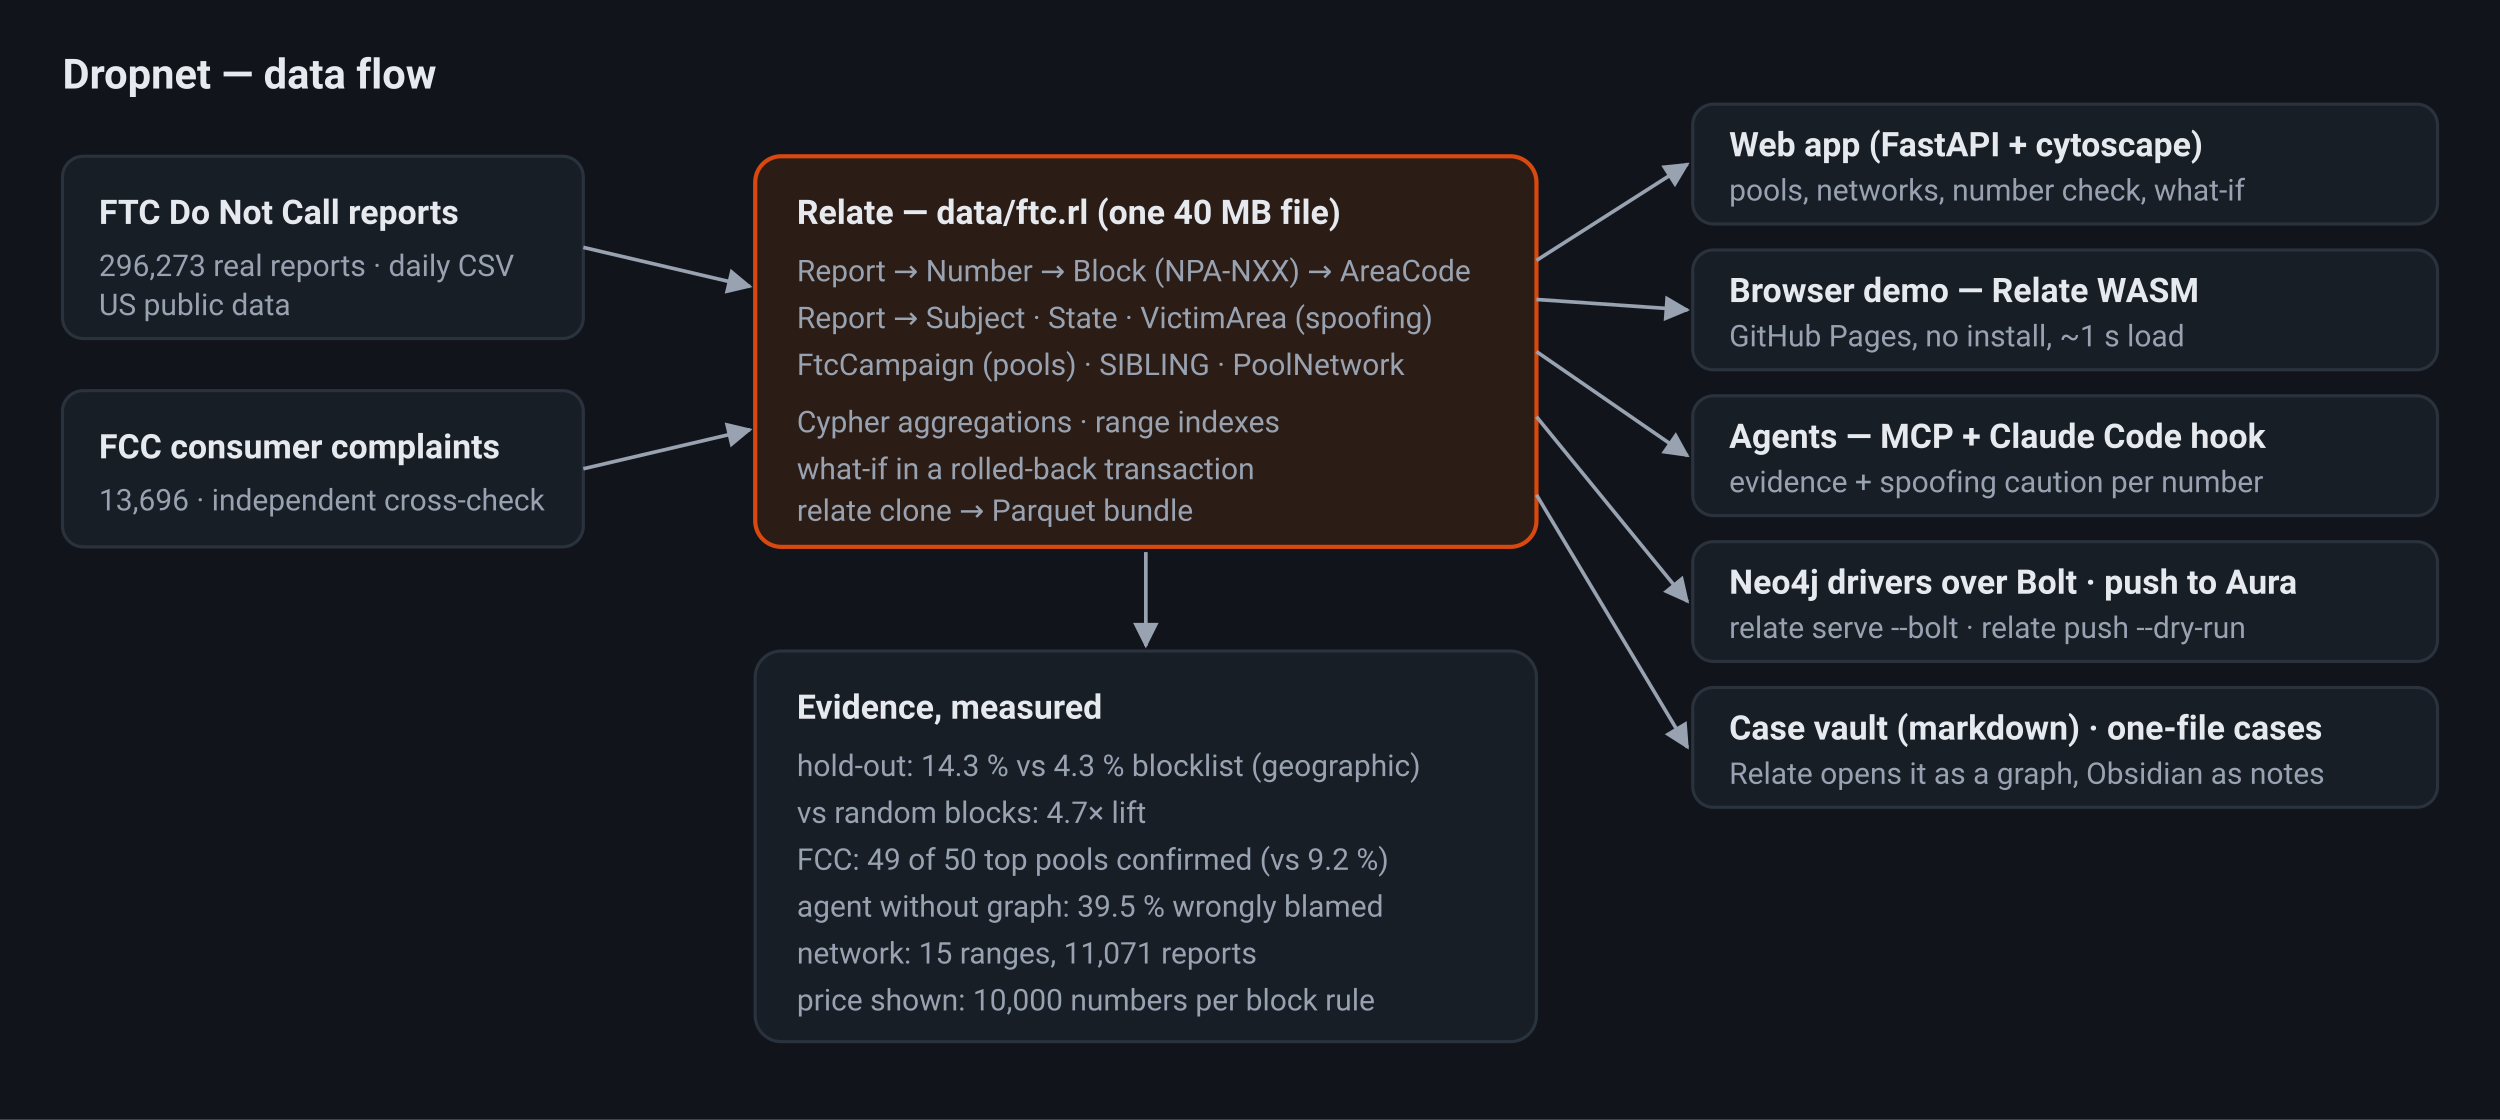
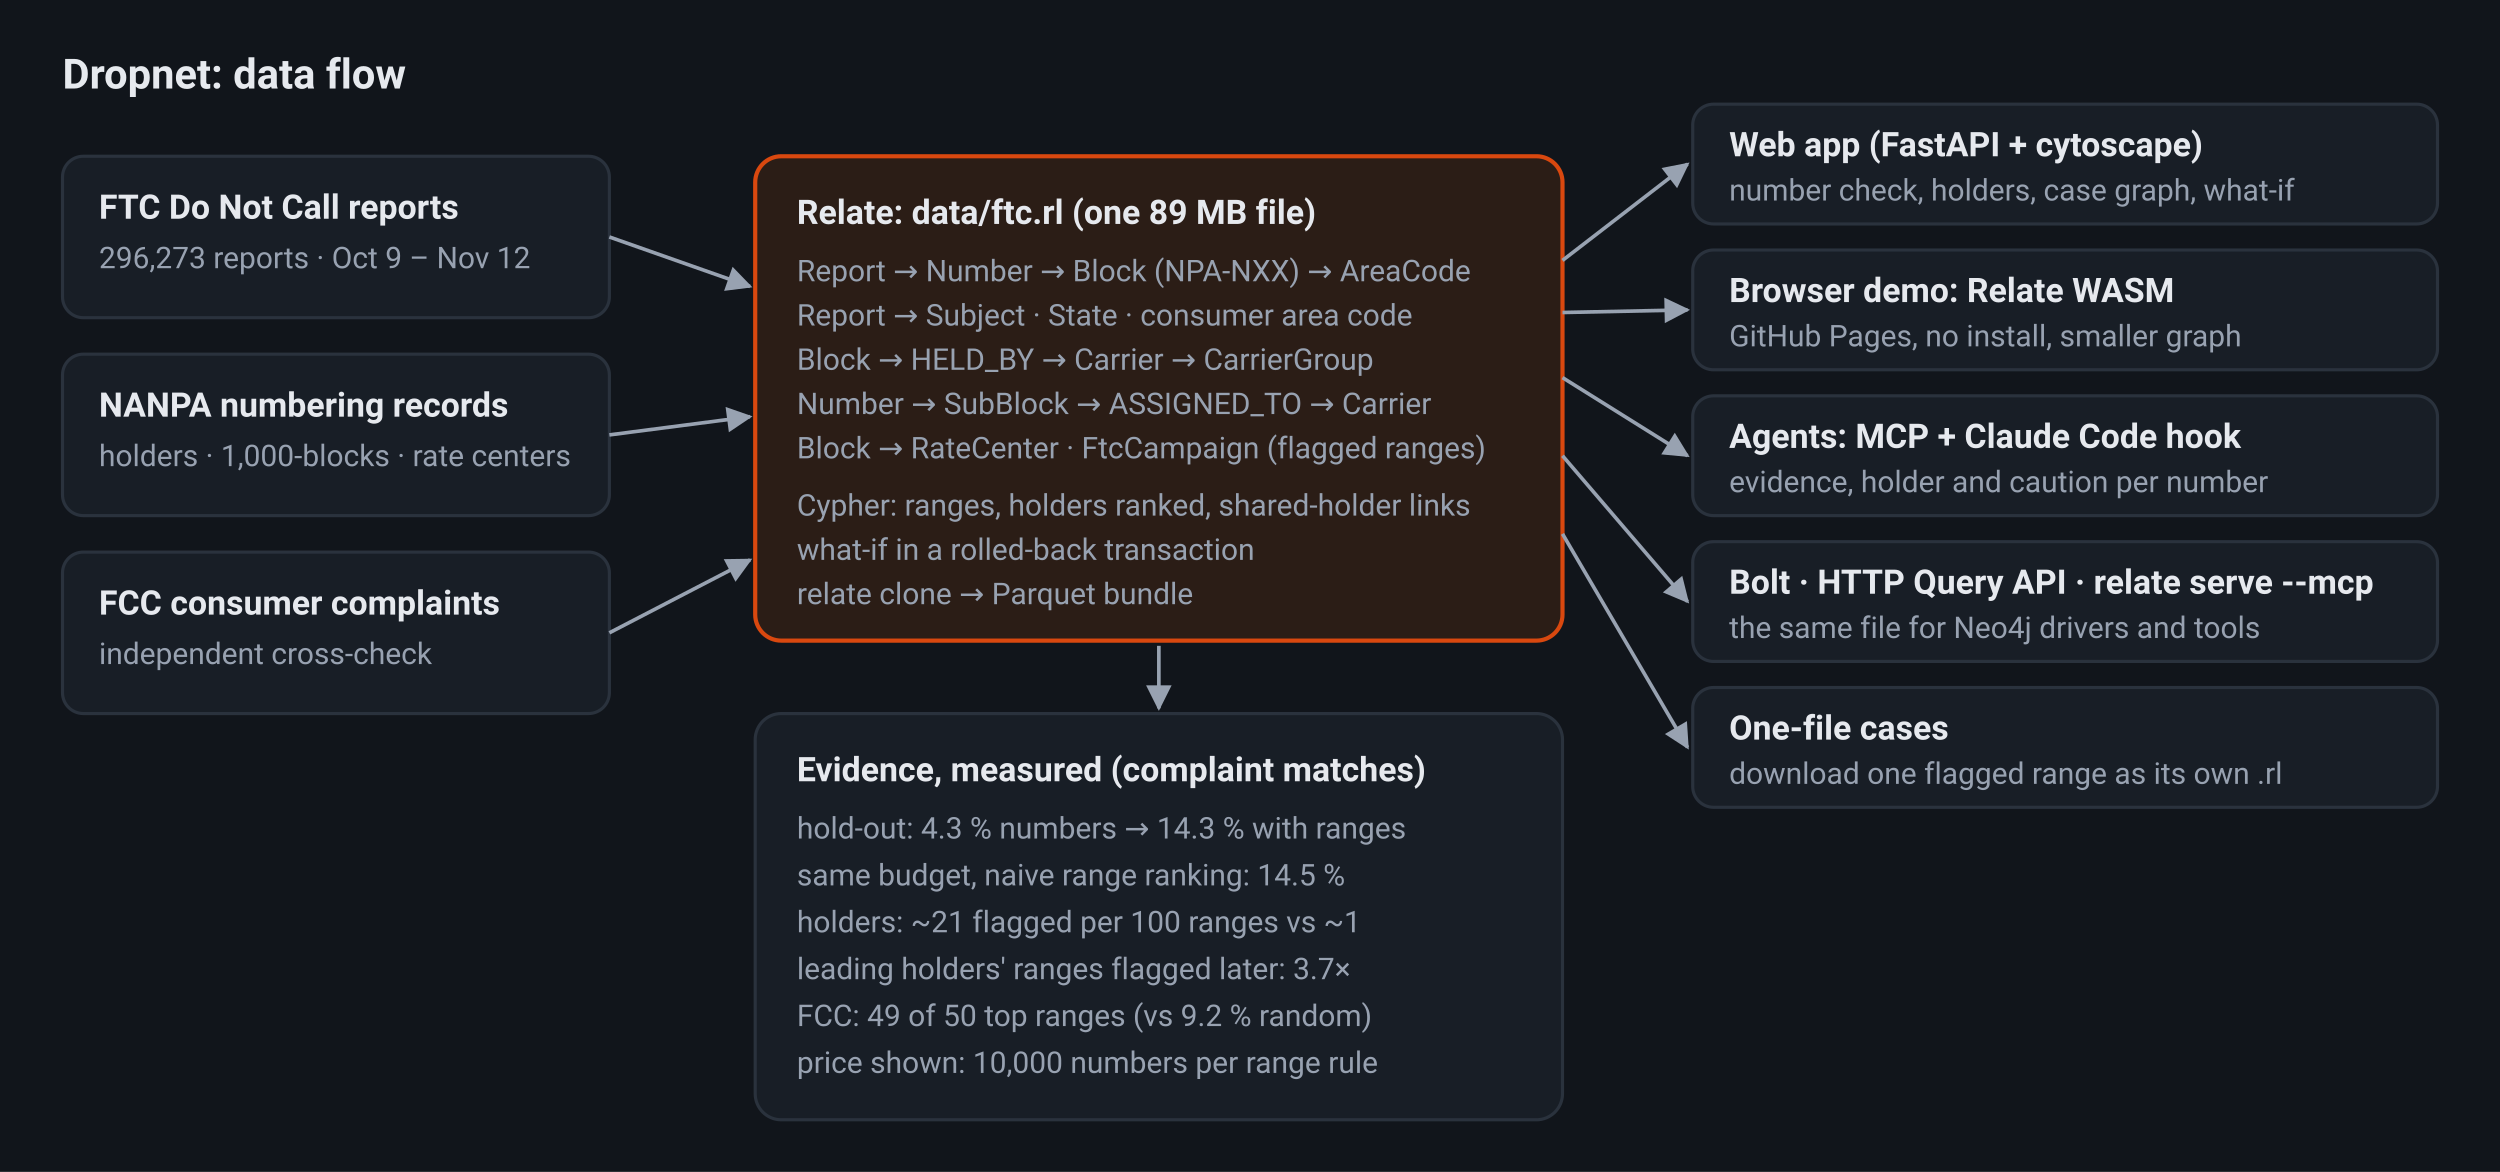
- <svg xmlns="http://www.w3.org/2000/svg" viewBox="0 0 960 430" font-family="Segoe UI, Roboto, sans-serif" font-size="13">
-   <rect width="960" height="430" fill="#11151b" />
+ <svg xmlns="http://www.w3.org/2000/svg" viewBox="0 0 960 450" font-family="Segoe UI, Roboto, sans-serif" font-size="13">
+   <rect width="960" height="450" fill="#11151b" />
  <style>
    .box{fill:#181e26;stroke:#2a323d;stroke-width:1.2}
    .hi{fill:#2b1d16;stroke:#d9480f;stroke-width:1.6}
    .t{fill:#e6e9ee;font-weight:600}
    .s{fill:#98a2b1;font-size:11.5px}
    .a{stroke:#98a2b1;stroke-width:1.4;fill:none;marker-end:url(#m)}
  </style>
  <defs>
    <marker id="m" viewBox="0 0 10 10" refX="9" refY="5" markerWidth="7" markerHeight="7" orient="auto">
      <path d="M0,0 L10,5 L0,10 z" fill="#98a2b1" />
    </marker>
  </defs>
-   <text x="24" y="34" class="t" font-size="16">Dropnet — data flow</text>
-   <rect class="box" x="24" y="60" width="200" height="70" rx="8" />
-   <text x="38" y="86" class="t">FTC Do Not Call reports</text>
-   <text x="38" y="106" class="s">296,273 real reports · daily CSV</text>
-   <text x="38" y="121" class="s">US public data</text>
-   <rect class="box" x="24" y="150" width="200" height="60" rx="8" />
-   <text x="38" y="176" class="t">FCC consumer complaints</text>
-   <text x="38" y="196" class="s">13,696 · independent cross-check</text>
-   <rect class="hi" x="290" y="60" width="300" height="150" rx="10" />
-   <text x="306" y="86" class="t">Relate — data/ftc.rl (one 40 MB file)</text>
+   <text x="24" y="34" class="t" font-size="16">Dropnet: data flow</text>
+   <rect class="box" x="24" y="60" width="210" height="62" rx="8" />
+   <text x="38" y="84" class="t">FTC Do Not Call reports</text>
+   <text x="38" y="103" class="s">296,273 reports · Oct 9 – Nov 12</text>
+   <rect class="box" x="24" y="136" width="210" height="62" rx="8" />
+   <text x="38" y="160" class="t">NANPA numbering records</text>
+   <text x="38" y="179" class="s">holders · 1,000-blocks · rate centers</text>
+   <rect class="box" x="24" y="212" width="210" height="62" rx="8" />
+   <text x="38" y="236" class="t">FCC consumer complaints</text>
+   <text x="38" y="255" class="s">independent cross-check</text>
+   <rect class="hi" x="290" y="60" width="310" height="186" rx="10" />
+   <text x="306" y="86" class="t">Relate: data/ftc.rl (one 89 MB file)</text>
  <text x="306" y="108" class="s">Report → Number → Block (NPA-NXX) → AreaCode</text>
-   <text x="306" y="126" class="s">Report → Subject · State · VictimArea (spoofing)</text>
-   <text x="306" y="144" class="s">FtcCampaign (pools) · SIBLING · PoolNetwork</text>
-   <text x="306" y="166" class="s">Cypher aggregations · range indexes</text>
-   <text x="306" y="184" class="s">what-if in a rolled-back transaction</text>
-   <text x="306" y="200" class="s">relate clone → Parquet bundle</text>
-   <line class="a" x1="224" y1="95" x2="288" y2="110" />
-   <line class="a" x1="224" y1="180" x2="288" y2="165" />
+   <text x="306" y="125" class="s">Report → Subject · State · consumer area code</text>
+   <text x="306" y="142" class="s">Block → HELD_BY → Carrier → CarrierGroup</text>
+   <text x="306" y="159" class="s">Number → SubBlock → ASSIGNED_TO → Carrier</text>
+   <text x="306" y="176" class="s">Block → RateCenter · FtcCampaign (flagged ranges)</text>
+   <text x="306" y="198" class="s">Cypher: ranges, holders ranked, shared-holder links</text>
+   <text x="306" y="215" class="s">what-if in a rolled-back transaction</text>
+   <text x="306" y="232" class="s">relate clone → Parquet bundle</text>
+   <line class="a" x1="234" y1="91" x2="288" y2="110" />
+   <line class="a" x1="234" y1="167" x2="288" y2="160" />
+   <line class="a" x1="234" y1="243" x2="288" y2="215" />
  <rect class="box" x="650" y="40" width="286" height="46" rx="8" />
  <text x="664" y="60" class="t">Web app (FastAPI + cytoscape)</text>
-   <text x="664" y="77" class="s">pools, networks, number check, what-if</text>
+   <text x="664" y="77" class="s">number check, holders, case graph, what-if</text>
  <rect class="box" x="650" y="96" width="286" height="46" rx="8" />
-   <text x="664" y="116" class="t">Browser demo — Relate WASM</text>
-   <text x="664" y="133" class="s">GitHub Pages, no install, ~1 s load</text>
+   <text x="664" y="116" class="t">Browser demo: Relate WASM</text>
+   <text x="664" y="133" class="s">GitHub Pages, no install, smaller graph</text>
  <rect class="box" x="650" y="152" width="286" height="46" rx="8" />
-   <text x="664" y="172" class="t">Agents — MCP + Claude Code hook</text>
-   <text x="664" y="189" class="s">evidence + spoofing caution per number</text>
+   <text x="664" y="172" class="t">Agents: MCP + Claude Code hook</text>
+   <text x="664" y="189" class="s">evidence, holder and caution per number</text>
  <rect class="box" x="650" y="208" width="286" height="46" rx="8" />
-   <text x="664" y="228" class="t">Neo4j drivers over Bolt · push to Aura</text>
-   <text x="664" y="245" class="s">relate serve --bolt · relate push --dry-run</text>
+   <text x="664" y="228" class="t">Bolt · HTTP Query API · relate serve --mcp</text>
+   <text x="664" y="245" class="s">the same file for Neo4j drivers and tools</text>
  <rect class="box" x="650" y="264" width="286" height="46" rx="8" />
-   <text x="664" y="284" class="t">Case vault (markdown) · one-file cases</text>
-   <text x="664" y="301" class="s">Relate opens it as a graph, Obsidian as notes</text>
-   <line class="a" x1="590" y1="100" x2="648" y2="63" />
-   <line class="a" x1="590" y1="115" x2="648" y2="119" />
-   <line class="a" x1="590" y1="135" x2="648" y2="175" />
-   <line class="a" x1="590" y1="160" x2="648" y2="231" />
-   <line class="a" x1="590" y1="190" x2="648" y2="287" />
-   <rect class="box" x="290" y="250" width="300" height="150" rx="10" />
-   <text x="306" y="276" class="t">Evidence, measured</text>
-   <text x="306" y="298" class="s">hold-out: 14.3 % vs 4.3 % blocklist (geographic)</text>
-   <text x="306" y="316" class="s">vs random blocks: 4.7× lift</text>
-   <text x="306" y="334" class="s">FCC: 49 of 50 top pools confirmed (vs 9.2 %)</text>
-   <text x="306" y="352" class="s">agent without graph: 39.5 % wrongly blamed</text>
-   <text x="306" y="370" class="s">network: 15 ranges, 11,071 reports</text>
-   <text x="306" y="388" class="s">price shown: 10,000 numbers per block rule</text>
-   <line class="a" x1="440" y1="212" x2="440" y2="248" />
+   <text x="664" y="284" class="t">One-file cases</text>
+   <text x="664" y="301" class="s">download one flagged range as its own .rl</text>
+   <line class="a" x1="600" y1="100" x2="648" y2="63" />
+   <line class="a" x1="600" y1="120" x2="648" y2="119" />
+   <line class="a" x1="600" y1="145" x2="648" y2="175" />
+   <line class="a" x1="600" y1="175" x2="648" y2="231" />
+   <line class="a" x1="600" y1="205" x2="648" y2="287" />
+   <rect class="box" x="290" y="274" width="310" height="156" rx="10" />
+   <text x="306" y="300" class="t">Evidence, measured (complaint matches)</text>
+   <text x="306" y="322" class="s">hold-out: 4.3 % numbers → 14.3 % with ranges</text>
+   <text x="306" y="340" class="s">same budget, naive range ranking: 14.5 %</text>
+   <text x="306" y="358" class="s">holders: ~21 flagged per 100 ranges vs ~1</text>
+   <text x="306" y="376" class="s">leading holders' ranges flagged later: 3.7×</text>
+   <text x="306" y="394" class="s">FCC: 49 of 50 top ranges (vs 9.2 % random)</text>
+   <text x="306" y="412" class="s">price shown: 10,000 numbers per range rule</text>
+   <line class="a" x1="445" y1="248" x2="445" y2="272" />
</svg>
